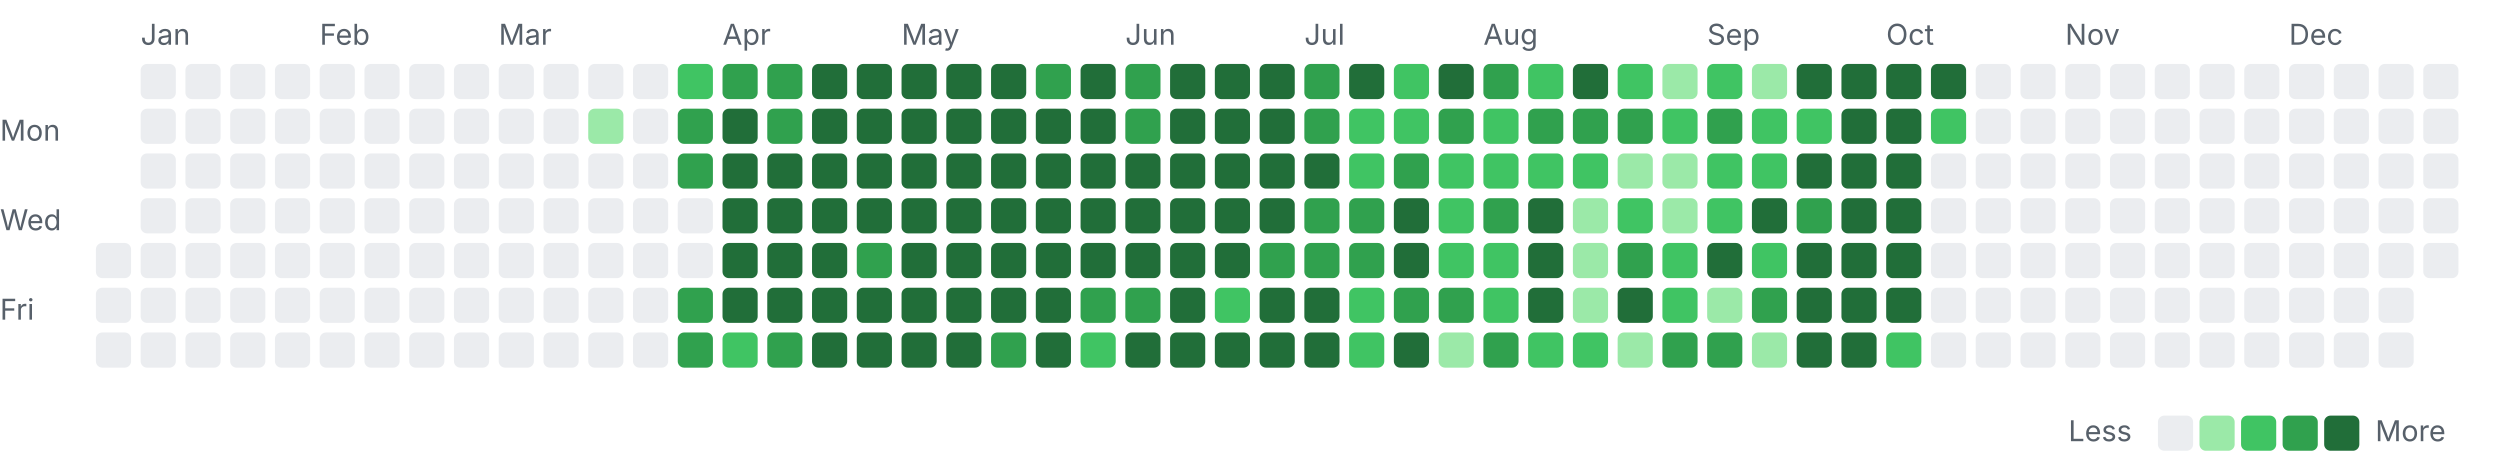
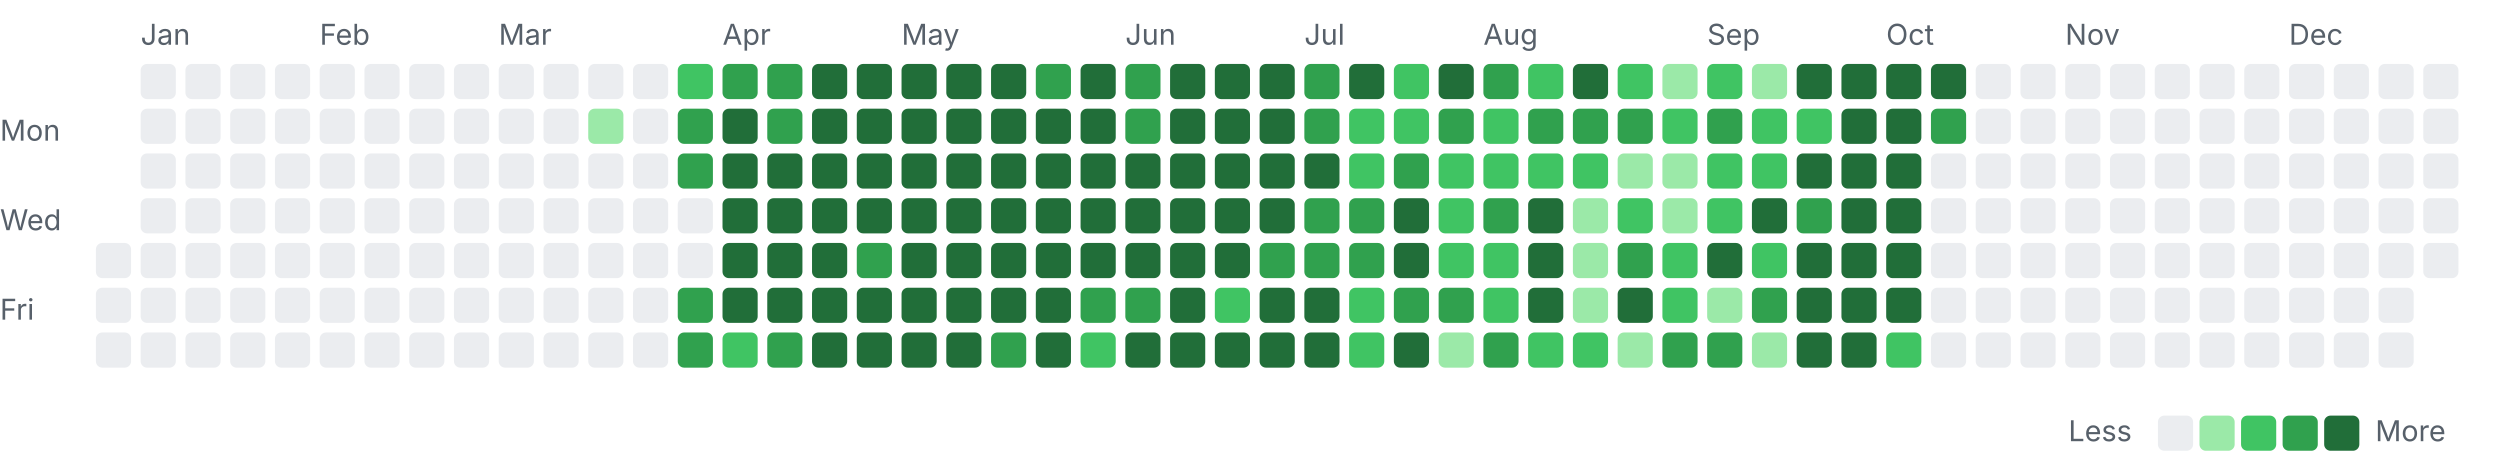
<svg xmlns="http://www.w3.org/2000/svg" width="782" height="142" viewBox="0 0 782 142">
  <style>.l0{fill:#ebedf0}.l1{fill:#9be9a8}.l2{fill:#40c463}.l3{fill:#30a14e}.l4{fill:#216e39} .lbl{fill:#57606a;font:9px -apple-system,Segoe UI,sans-serif}@media(prefers-color-scheme:dark){.l0{fill:#161b22}.l1{fill:#0e4429}.l2{fill:#006d32}.l3{fill:#26a641}.l4{fill:#39d353} .lbl{fill:#8b949e}}</style>
  <text class="lbl" x="44" y="14">Jan</text>
  <text class="lbl" x="100" y="14">Feb</text>
  <text class="lbl" x="156" y="14">Mar</text>
  <text class="lbl" x="226" y="14">Apr</text>
  <text class="lbl" x="282" y="14">May</text>
  <text class="lbl" x="352" y="14">Jun</text>
  <text class="lbl" x="408" y="14">Jul</text>
  <text class="lbl" x="464" y="14">Aug</text>
  <text class="lbl" x="534" y="14">Sep</text>
  <text class="lbl" x="590" y="14">Oct</text>
  <text class="lbl" x="646" y="14">Nov</text>
  <text class="lbl" x="716" y="14">Dec</text>
  <text class="lbl" x="0" y="44">Mon</text>
  <text class="lbl" x="0" y="72">Wed</text>
  <text class="lbl" x="0" y="100">Fri</text>
  <rect class="l0" x="30" y="76" width="11" height="11" rx="2" />
  <rect class="l0" x="30" y="90" width="11" height="11" rx="2" />
  <rect class="l0" x="30" y="104" width="11" height="11" rx="2" />
  <rect class="l0" x="44" y="20" width="11" height="11" rx="2" />
  <rect class="l0" x="44" y="34" width="11" height="11" rx="2" />
  <rect class="l0" x="44" y="48" width="11" height="11" rx="2" />
  <rect class="l0" x="44" y="62" width="11" height="11" rx="2" />
  <rect class="l0" x="44" y="76" width="11" height="11" rx="2" />
  <rect class="l0" x="44" y="90" width="11" height="11" rx="2" />
  <rect class="l0" x="44" y="104" width="11" height="11" rx="2" />
  <rect class="l0" x="58" y="20" width="11" height="11" rx="2" />
  <rect class="l0" x="58" y="34" width="11" height="11" rx="2" />
  <rect class="l0" x="58" y="48" width="11" height="11" rx="2" />
  <rect class="l0" x="58" y="62" width="11" height="11" rx="2" />
  <rect class="l0" x="58" y="76" width="11" height="11" rx="2" />
  <rect class="l0" x="58" y="90" width="11" height="11" rx="2" />
  <rect class="l0" x="58" y="104" width="11" height="11" rx="2" />
  <rect class="l0" x="72" y="20" width="11" height="11" rx="2" />
  <rect class="l0" x="72" y="34" width="11" height="11" rx="2" />
  <rect class="l0" x="72" y="48" width="11" height="11" rx="2" />
  <rect class="l0" x="72" y="62" width="11" height="11" rx="2" />
  <rect class="l0" x="72" y="76" width="11" height="11" rx="2" />
  <rect class="l0" x="72" y="90" width="11" height="11" rx="2" />
  <rect class="l0" x="72" y="104" width="11" height="11" rx="2" />
  <rect class="l0" x="86" y="20" width="11" height="11" rx="2" />
  <rect class="l0" x="86" y="34" width="11" height="11" rx="2" />
  <rect class="l0" x="86" y="48" width="11" height="11" rx="2" />
  <rect class="l0" x="86" y="62" width="11" height="11" rx="2" />
  <rect class="l0" x="86" y="76" width="11" height="11" rx="2" />
  <rect class="l0" x="86" y="90" width="11" height="11" rx="2" />
  <rect class="l0" x="86" y="104" width="11" height="11" rx="2" />
  <rect class="l0" x="100" y="20" width="11" height="11" rx="2" />
  <rect class="l0" x="100" y="34" width="11" height="11" rx="2" />
  <rect class="l0" x="100" y="48" width="11" height="11" rx="2" />
  <rect class="l0" x="100" y="62" width="11" height="11" rx="2" />
  <rect class="l0" x="100" y="76" width="11" height="11" rx="2" />
  <rect class="l0" x="100" y="90" width="11" height="11" rx="2" />
  <rect class="l0" x="100" y="104" width="11" height="11" rx="2" />
  <rect class="l0" x="114" y="20" width="11" height="11" rx="2" />
  <rect class="l0" x="114" y="34" width="11" height="11" rx="2" />
  <rect class="l0" x="114" y="48" width="11" height="11" rx="2" />
  <rect class="l0" x="114" y="62" width="11" height="11" rx="2" />
  <rect class="l0" x="114" y="76" width="11" height="11" rx="2" />
  <rect class="l0" x="114" y="90" width="11" height="11" rx="2" />
  <rect class="l0" x="114" y="104" width="11" height="11" rx="2" />
  <rect class="l0" x="128" y="20" width="11" height="11" rx="2" />
  <rect class="l0" x="128" y="34" width="11" height="11" rx="2" />
  <rect class="l0" x="128" y="48" width="11" height="11" rx="2" />
  <rect class="l0" x="128" y="62" width="11" height="11" rx="2" />
  <rect class="l0" x="128" y="76" width="11" height="11" rx="2" />
  <rect class="l0" x="128" y="90" width="11" height="11" rx="2" />
  <rect class="l0" x="128" y="104" width="11" height="11" rx="2" />
  <rect class="l0" x="142" y="20" width="11" height="11" rx="2" />
  <rect class="l0" x="142" y="34" width="11" height="11" rx="2" />
  <rect class="l0" x="142" y="48" width="11" height="11" rx="2" />
  <rect class="l0" x="142" y="62" width="11" height="11" rx="2" />
  <rect class="l0" x="142" y="76" width="11" height="11" rx="2" />
  <rect class="l0" x="142" y="90" width="11" height="11" rx="2" />
  <rect class="l0" x="142" y="104" width="11" height="11" rx="2" />
  <rect class="l0" x="156" y="20" width="11" height="11" rx="2" />
  <rect class="l0" x="156" y="34" width="11" height="11" rx="2" />
  <rect class="l0" x="156" y="48" width="11" height="11" rx="2" />
  <rect class="l0" x="156" y="62" width="11" height="11" rx="2" />
  <rect class="l0" x="156" y="76" width="11" height="11" rx="2" />
  <rect class="l0" x="156" y="90" width="11" height="11" rx="2" />
  <rect class="l0" x="156" y="104" width="11" height="11" rx="2" />
  <rect class="l0" x="170" y="20" width="11" height="11" rx="2" />
  <rect class="l0" x="170" y="34" width="11" height="11" rx="2" />
  <rect class="l0" x="170" y="48" width="11" height="11" rx="2" />
  <rect class="l0" x="170" y="62" width="11" height="11" rx="2" />
  <rect class="l0" x="170" y="76" width="11" height="11" rx="2" />
  <rect class="l0" x="170" y="90" width="11" height="11" rx="2" />
  <rect class="l0" x="170" y="104" width="11" height="11" rx="2" />
  <rect class="l0" x="184" y="20" width="11" height="11" rx="2" />
  <rect class="l1" x="184" y="34" width="11" height="11" rx="2" />
  <rect class="l0" x="184" y="48" width="11" height="11" rx="2" />
  <rect class="l0" x="184" y="62" width="11" height="11" rx="2" />
  <rect class="l0" x="184" y="76" width="11" height="11" rx="2" />
  <rect class="l0" x="184" y="90" width="11" height="11" rx="2" />
  <rect class="l0" x="184" y="104" width="11" height="11" rx="2" />
  <rect class="l0" x="198" y="20" width="11" height="11" rx="2" />
  <rect class="l0" x="198" y="34" width="11" height="11" rx="2" />
  <rect class="l0" x="198" y="48" width="11" height="11" rx="2" />
  <rect class="l0" x="198" y="62" width="11" height="11" rx="2" />
  <rect class="l0" x="198" y="76" width="11" height="11" rx="2" />
  <rect class="l0" x="198" y="90" width="11" height="11" rx="2" />
  <rect class="l0" x="198" y="104" width="11" height="11" rx="2" />
  <rect class="l2" x="212" y="20" width="11" height="11" rx="2" />
  <rect class="l3" x="212" y="34" width="11" height="11" rx="2" />
  <rect class="l3" x="212" y="48" width="11" height="11" rx="2" />
  <rect class="l0" x="212" y="62" width="11" height="11" rx="2" />
  <rect class="l0" x="212" y="76" width="11" height="11" rx="2" />
  <rect class="l3" x="212" y="90" width="11" height="11" rx="2" />
  <rect class="l3" x="212" y="104" width="11" height="11" rx="2" />
  <rect class="l3" x="226" y="20" width="11" height="11" rx="2" />
  <rect class="l4" x="226" y="34" width="11" height="11" rx="2" />
  <rect class="l4" x="226" y="48" width="11" height="11" rx="2" />
  <rect class="l4" x="226" y="62" width="11" height="11" rx="2" />
  <rect class="l4" x="226" y="76" width="11" height="11" rx="2" />
  <rect class="l4" x="226" y="90" width="11" height="11" rx="2" />
  <rect class="l2" x="226" y="104" width="11" height="11" rx="2" />
  <rect class="l3" x="240" y="20" width="11" height="11" rx="2" />
  <rect class="l3" x="240" y="34" width="11" height="11" rx="2" />
  <rect class="l4" x="240" y="48" width="11" height="11" rx="2" />
  <rect class="l4" x="240" y="62" width="11" height="11" rx="2" />
  <rect class="l4" x="240" y="76" width="11" height="11" rx="2" />
  <rect class="l4" x="240" y="90" width="11" height="11" rx="2" />
  <rect class="l3" x="240" y="104" width="11" height="11" rx="2" />
  <rect class="l4" x="254" y="20" width="11" height="11" rx="2" />
  <rect class="l4" x="254" y="34" width="11" height="11" rx="2" />
  <rect class="l4" x="254" y="48" width="11" height="11" rx="2" />
  <rect class="l4" x="254" y="62" width="11" height="11" rx="2" />
  <rect class="l4" x="254" y="76" width="11" height="11" rx="2" />
  <rect class="l4" x="254" y="90" width="11" height="11" rx="2" />
  <rect class="l4" x="254" y="104" width="11" height="11" rx="2" />
  <rect class="l4" x="268" y="20" width="11" height="11" rx="2" />
  <rect class="l4" x="268" y="34" width="11" height="11" rx="2" />
  <rect class="l4" x="268" y="48" width="11" height="11" rx="2" />
  <rect class="l4" x="268" y="62" width="11" height="11" rx="2" />
  <rect class="l3" x="268" y="76" width="11" height="11" rx="2" />
  <rect class="l4" x="268" y="90" width="11" height="11" rx="2" />
  <rect class="l4" x="268" y="104" width="11" height="11" rx="2" />
  <rect class="l4" x="282" y="20" width="11" height="11" rx="2" />
  <rect class="l4" x="282" y="34" width="11" height="11" rx="2" />
  <rect class="l4" x="282" y="48" width="11" height="11" rx="2" />
  <rect class="l4" x="282" y="62" width="11" height="11" rx="2" />
  <rect class="l4" x="282" y="76" width="11" height="11" rx="2" />
  <rect class="l4" x="282" y="90" width="11" height="11" rx="2" />
  <rect class="l4" x="282" y="104" width="11" height="11" rx="2" />
  <rect class="l4" x="296" y="20" width="11" height="11" rx="2" />
  <rect class="l4" x="296" y="34" width="11" height="11" rx="2" />
  <rect class="l4" x="296" y="48" width="11" height="11" rx="2" />
  <rect class="l4" x="296" y="62" width="11" height="11" rx="2" />
  <rect class="l4" x="296" y="76" width="11" height="11" rx="2" />
  <rect class="l4" x="296" y="90" width="11" height="11" rx="2" />
  <rect class="l4" x="296" y="104" width="11" height="11" rx="2" />
  <rect class="l4" x="310" y="20" width="11" height="11" rx="2" />
  <rect class="l4" x="310" y="34" width="11" height="11" rx="2" />
  <rect class="l4" x="310" y="48" width="11" height="11" rx="2" />
  <rect class="l4" x="310" y="62" width="11" height="11" rx="2" />
  <rect class="l4" x="310" y="76" width="11" height="11" rx="2" />
  <rect class="l4" x="310" y="90" width="11" height="11" rx="2" />
  <rect class="l3" x="310" y="104" width="11" height="11" rx="2" />
  <rect class="l3" x="324" y="20" width="11" height="11" rx="2" />
  <rect class="l4" x="324" y="34" width="11" height="11" rx="2" />
  <rect class="l4" x="324" y="48" width="11" height="11" rx="2" />
  <rect class="l4" x="324" y="62" width="11" height="11" rx="2" />
  <rect class="l4" x="324" y="76" width="11" height="11" rx="2" />
  <rect class="l4" x="324" y="90" width="11" height="11" rx="2" />
  <rect class="l4" x="324" y="104" width="11" height="11" rx="2" />
  <rect class="l4" x="338" y="20" width="11" height="11" rx="2" />
  <rect class="l4" x="338" y="34" width="11" height="11" rx="2" />
  <rect class="l4" x="338" y="48" width="11" height="11" rx="2" />
  <rect class="l4" x="338" y="62" width="11" height="11" rx="2" />
  <rect class="l4" x="338" y="76" width="11" height="11" rx="2" />
  <rect class="l3" x="338" y="90" width="11" height="11" rx="2" />
  <rect class="l2" x="338" y="104" width="11" height="11" rx="2" />
  <rect class="l3" x="352" y="20" width="11" height="11" rx="2" />
  <rect class="l3" x="352" y="34" width="11" height="11" rx="2" />
  <rect class="l4" x="352" y="48" width="11" height="11" rx="2" />
  <rect class="l4" x="352" y="62" width="11" height="11" rx="2" />
  <rect class="l4" x="352" y="76" width="11" height="11" rx="2" />
  <rect class="l3" x="352" y="90" width="11" height="11" rx="2" />
  <rect class="l4" x="352" y="104" width="11" height="11" rx="2" />
  <rect class="l4" x="366" y="20" width="11" height="11" rx="2" />
  <rect class="l4" x="366" y="34" width="11" height="11" rx="2" />
  <rect class="l4" x="366" y="48" width="11" height="11" rx="2" />
  <rect class="l4" x="366" y="62" width="11" height="11" rx="2" />
  <rect class="l4" x="366" y="76" width="11" height="11" rx="2" />
  <rect class="l4" x="366" y="90" width="11" height="11" rx="2" />
  <rect class="l4" x="366" y="104" width="11" height="11" rx="2" />
  <rect class="l4" x="380" y="20" width="11" height="11" rx="2" />
  <rect class="l4" x="380" y="34" width="11" height="11" rx="2" />
  <rect class="l4" x="380" y="48" width="11" height="11" rx="2" />
  <rect class="l4" x="380" y="62" width="11" height="11" rx="2" />
  <rect class="l4" x="380" y="76" width="11" height="11" rx="2" />
  <rect class="l2" x="380" y="90" width="11" height="11" rx="2" />
  <rect class="l4" x="380" y="104" width="11" height="11" rx="2" />
  <rect class="l4" x="394" y="20" width="11" height="11" rx="2" />
  <rect class="l4" x="394" y="34" width="11" height="11" rx="2" />
  <rect class="l4" x="394" y="48" width="11" height="11" rx="2" />
  <rect class="l4" x="394" y="62" width="11" height="11" rx="2" />
  <rect class="l3" x="394" y="76" width="11" height="11" rx="2" />
  <rect class="l4" x="394" y="90" width="11" height="11" rx="2" />
  <rect class="l4" x="394" y="104" width="11" height="11" rx="2" />
  <rect class="l3" x="408" y="20" width="11" height="11" rx="2" />
  <rect class="l3" x="408" y="34" width="11" height="11" rx="2" />
  <rect class="l4" x="408" y="48" width="11" height="11" rx="2" />
  <rect class="l3" x="408" y="62" width="11" height="11" rx="2" />
  <rect class="l3" x="408" y="76" width="11" height="11" rx="2" />
  <rect class="l4" x="408" y="90" width="11" height="11" rx="2" />
  <rect class="l4" x="408" y="104" width="11" height="11" rx="2" />
  <rect class="l4" x="422" y="20" width="11" height="11" rx="2" />
  <rect class="l2" x="422" y="34" width="11" height="11" rx="2" />
  <rect class="l2" x="422" y="48" width="11" height="11" rx="2" />
  <rect class="l3" x="422" y="62" width="11" height="11" rx="2" />
  <rect class="l3" x="422" y="76" width="11" height="11" rx="2" />
  <rect class="l2" x="422" y="90" width="11" height="11" rx="2" />
  <rect class="l2" x="422" y="104" width="11" height="11" rx="2" />
  <rect class="l2" x="436" y="20" width="11" height="11" rx="2" />
  <rect class="l2" x="436" y="34" width="11" height="11" rx="2" />
  <rect class="l3" x="436" y="48" width="11" height="11" rx="2" />
  <rect class="l4" x="436" y="62" width="11" height="11" rx="2" />
  <rect class="l4" x="436" y="76" width="11" height="11" rx="2" />
  <rect class="l3" x="436" y="90" width="11" height="11" rx="2" />
  <rect class="l4" x="436" y="104" width="11" height="11" rx="2" />
  <rect class="l4" x="450" y="20" width="11" height="11" rx="2" />
  <rect class="l3" x="450" y="34" width="11" height="11" rx="2" />
  <rect class="l2" x="450" y="48" width="11" height="11" rx="2" />
  <rect class="l2" x="450" y="62" width="11" height="11" rx="2" />
  <rect class="l2" x="450" y="76" width="11" height="11" rx="2" />
  <rect class="l3" x="450" y="90" width="11" height="11" rx="2" />
  <rect class="l1" x="450" y="104" width="11" height="11" rx="2" />
  <rect class="l3" x="464" y="20" width="11" height="11" rx="2" />
  <rect class="l2" x="464" y="34" width="11" height="11" rx="2" />
  <rect class="l2" x="464" y="48" width="11" height="11" rx="2" />
  <rect class="l3" x="464" y="62" width="11" height="11" rx="2" />
  <rect class="l2" x="464" y="76" width="11" height="11" rx="2" />
  <rect class="l2" x="464" y="90" width="11" height="11" rx="2" />
  <rect class="l3" x="464" y="104" width="11" height="11" rx="2" />
  <rect class="l2" x="478" y="20" width="11" height="11" rx="2" />
  <rect class="l3" x="478" y="34" width="11" height="11" rx="2" />
  <rect class="l2" x="478" y="48" width="11" height="11" rx="2" />
  <rect class="l4" x="478" y="62" width="11" height="11" rx="2" />
  <rect class="l4" x="478" y="76" width="11" height="11" rx="2" />
  <rect class="l4" x="478" y="90" width="11" height="11" rx="2" />
  <rect class="l2" x="478" y="104" width="11" height="11" rx="2" />
  <rect class="l4" x="492" y="20" width="11" height="11" rx="2" />
  <rect class="l3" x="492" y="34" width="11" height="11" rx="2" />
  <rect class="l2" x="492" y="48" width="11" height="11" rx="2" />
  <rect class="l1" x="492" y="62" width="11" height="11" rx="2" />
  <rect class="l1" x="492" y="76" width="11" height="11" rx="2" />
  <rect class="l1" x="492" y="90" width="11" height="11" rx="2" />
  <rect class="l2" x="492" y="104" width="11" height="11" rx="2" />
  <rect class="l2" x="506" y="20" width="11" height="11" rx="2" />
  <rect class="l3" x="506" y="34" width="11" height="11" rx="2" />
  <rect class="l1" x="506" y="48" width="11" height="11" rx="2" />
  <rect class="l2" x="506" y="62" width="11" height="11" rx="2" />
  <rect class="l3" x="506" y="76" width="11" height="11" rx="2" />
  <rect class="l4" x="506" y="90" width="11" height="11" rx="2" />
  <rect class="l1" x="506" y="104" width="11" height="11" rx="2" />
  <rect class="l1" x="520" y="20" width="11" height="11" rx="2" />
  <rect class="l2" x="520" y="34" width="11" height="11" rx="2" />
  <rect class="l1" x="520" y="48" width="11" height="11" rx="2" />
  <rect class="l1" x="520" y="62" width="11" height="11" rx="2" />
  <rect class="l2" x="520" y="76" width="11" height="11" rx="2" />
  <rect class="l2" x="520" y="90" width="11" height="11" rx="2" />
  <rect class="l3" x="520" y="104" width="11" height="11" rx="2" />
  <rect class="l2" x="534" y="20" width="11" height="11" rx="2" />
  <rect class="l3" x="534" y="34" width="11" height="11" rx="2" />
  <rect class="l2" x="534" y="48" width="11" height="11" rx="2" />
  <rect class="l2" x="534" y="62" width="11" height="11" rx="2" />
  <rect class="l4" x="534" y="76" width="11" height="11" rx="2" />
  <rect class="l1" x="534" y="90" width="11" height="11" rx="2" />
  <rect class="l3" x="534" y="104" width="11" height="11" rx="2" />
  <rect class="l1" x="548" y="20" width="11" height="11" rx="2" />
  <rect class="l2" x="548" y="34" width="11" height="11" rx="2" />
  <rect class="l2" x="548" y="48" width="11" height="11" rx="2" />
  <rect class="l4" x="548" y="62" width="11" height="11" rx="2" />
  <rect class="l2" x="548" y="76" width="11" height="11" rx="2" />
  <rect class="l3" x="548" y="90" width="11" height="11" rx="2" />
  <rect class="l1" x="548" y="104" width="11" height="11" rx="2" />
  <rect class="l4" x="562" y="20" width="11" height="11" rx="2" />
  <rect class="l2" x="562" y="34" width="11" height="11" rx="2" />
  <rect class="l4" x="562" y="48" width="11" height="11" rx="2" />
  <rect class="l3" x="562" y="62" width="11" height="11" rx="2" />
  <rect class="l4" x="562" y="76" width="11" height="11" rx="2" />
  <rect class="l4" x="562" y="90" width="11" height="11" rx="2" />
  <rect class="l4" x="562" y="104" width="11" height="11" rx="2" />
  <rect class="l4" x="576" y="20" width="11" height="11" rx="2" />
  <rect class="l4" x="576" y="34" width="11" height="11" rx="2" />
  <rect class="l4" x="576" y="48" width="11" height="11" rx="2" />
  <rect class="l4" x="576" y="62" width="11" height="11" rx="2" />
  <rect class="l4" x="576" y="76" width="11" height="11" rx="2" />
  <rect class="l4" x="576" y="90" width="11" height="11" rx="2" />
  <rect class="l4" x="576" y="104" width="11" height="11" rx="2" />
  <rect class="l4" x="590" y="20" width="11" height="11" rx="2" />
  <rect class="l4" x="590" y="34" width="11" height="11" rx="2" />
  <rect class="l4" x="590" y="48" width="11" height="11" rx="2" />
  <rect class="l4" x="590" y="62" width="11" height="11" rx="2" />
  <rect class="l4" x="590" y="76" width="11" height="11" rx="2" />
  <rect class="l4" x="590" y="90" width="11" height="11" rx="2" />
  <rect class="l2" x="590" y="104" width="11" height="11" rx="2" />
  <rect class="l4" x="604" y="20" width="11" height="11" rx="2" />
-   <rect class="l2" x="604" y="34" width="11" height="11" rx="2" />
+   <rect class="l3" x="604" y="34" width="11" height="11" rx="2" />
  <rect class="l0" x="604" y="48" width="11" height="11" rx="2" />
  <rect class="l0" x="604" y="62" width="11" height="11" rx="2" />
  <rect class="l0" x="604" y="76" width="11" height="11" rx="2" />
  <rect class="l0" x="604" y="90" width="11" height="11" rx="2" />
  <rect class="l0" x="604" y="104" width="11" height="11" rx="2" />
  <rect class="l0" x="618" y="20" width="11" height="11" rx="2" />
  <rect class="l0" x="618" y="34" width="11" height="11" rx="2" />
  <rect class="l0" x="618" y="48" width="11" height="11" rx="2" />
  <rect class="l0" x="618" y="62" width="11" height="11" rx="2" />
  <rect class="l0" x="618" y="76" width="11" height="11" rx="2" />
  <rect class="l0" x="618" y="90" width="11" height="11" rx="2" />
  <rect class="l0" x="618" y="104" width="11" height="11" rx="2" />
  <rect class="l0" x="632" y="20" width="11" height="11" rx="2" />
  <rect class="l0" x="632" y="34" width="11" height="11" rx="2" />
  <rect class="l0" x="632" y="48" width="11" height="11" rx="2" />
  <rect class="l0" x="632" y="62" width="11" height="11" rx="2" />
  <rect class="l0" x="632" y="76" width="11" height="11" rx="2" />
  <rect class="l0" x="632" y="90" width="11" height="11" rx="2" />
  <rect class="l0" x="632" y="104" width="11" height="11" rx="2" />
  <rect class="l0" x="646" y="20" width="11" height="11" rx="2" />
  <rect class="l0" x="646" y="34" width="11" height="11" rx="2" />
  <rect class="l0" x="646" y="48" width="11" height="11" rx="2" />
  <rect class="l0" x="646" y="62" width="11" height="11" rx="2" />
  <rect class="l0" x="646" y="76" width="11" height="11" rx="2" />
  <rect class="l0" x="646" y="90" width="11" height="11" rx="2" />
  <rect class="l0" x="646" y="104" width="11" height="11" rx="2" />
  <rect class="l0" x="660" y="20" width="11" height="11" rx="2" />
  <rect class="l0" x="660" y="34" width="11" height="11" rx="2" />
  <rect class="l0" x="660" y="48" width="11" height="11" rx="2" />
  <rect class="l0" x="660" y="62" width="11" height="11" rx="2" />
  <rect class="l0" x="660" y="76" width="11" height="11" rx="2" />
  <rect class="l0" x="660" y="90" width="11" height="11" rx="2" />
  <rect class="l0" x="660" y="104" width="11" height="11" rx="2" />
  <rect class="l0" x="674" y="20" width="11" height="11" rx="2" />
  <rect class="l0" x="674" y="34" width="11" height="11" rx="2" />
  <rect class="l0" x="674" y="48" width="11" height="11" rx="2" />
  <rect class="l0" x="674" y="62" width="11" height="11" rx="2" />
  <rect class="l0" x="674" y="76" width="11" height="11" rx="2" />
  <rect class="l0" x="674" y="90" width="11" height="11" rx="2" />
  <rect class="l0" x="674" y="104" width="11" height="11" rx="2" />
  <rect class="l0" x="688" y="20" width="11" height="11" rx="2" />
  <rect class="l0" x="688" y="34" width="11" height="11" rx="2" />
  <rect class="l0" x="688" y="48" width="11" height="11" rx="2" />
  <rect class="l0" x="688" y="62" width="11" height="11" rx="2" />
  <rect class="l0" x="688" y="76" width="11" height="11" rx="2" />
  <rect class="l0" x="688" y="90" width="11" height="11" rx="2" />
  <rect class="l0" x="688" y="104" width="11" height="11" rx="2" />
  <rect class="l0" x="702" y="20" width="11" height="11" rx="2" />
  <rect class="l0" x="702" y="34" width="11" height="11" rx="2" />
  <rect class="l0" x="702" y="48" width="11" height="11" rx="2" />
  <rect class="l0" x="702" y="62" width="11" height="11" rx="2" />
  <rect class="l0" x="702" y="76" width="11" height="11" rx="2" />
  <rect class="l0" x="702" y="90" width="11" height="11" rx="2" />
  <rect class="l0" x="702" y="104" width="11" height="11" rx="2" />
  <rect class="l0" x="716" y="20" width="11" height="11" rx="2" />
  <rect class="l0" x="716" y="34" width="11" height="11" rx="2" />
  <rect class="l0" x="716" y="48" width="11" height="11" rx="2" />
  <rect class="l0" x="716" y="62" width="11" height="11" rx="2" />
  <rect class="l0" x="716" y="76" width="11" height="11" rx="2" />
  <rect class="l0" x="716" y="90" width="11" height="11" rx="2" />
  <rect class="l0" x="716" y="104" width="11" height="11" rx="2" />
  <rect class="l0" x="730" y="20" width="11" height="11" rx="2" />
  <rect class="l0" x="730" y="34" width="11" height="11" rx="2" />
  <rect class="l0" x="730" y="48" width="11" height="11" rx="2" />
  <rect class="l0" x="730" y="62" width="11" height="11" rx="2" />
  <rect class="l0" x="730" y="76" width="11" height="11" rx="2" />
  <rect class="l0" x="730" y="90" width="11" height="11" rx="2" />
  <rect class="l0" x="730" y="104" width="11" height="11" rx="2" />
  <rect class="l0" x="744" y="20" width="11" height="11" rx="2" />
  <rect class="l0" x="744" y="34" width="11" height="11" rx="2" />
  <rect class="l0" x="744" y="48" width="11" height="11" rx="2" />
  <rect class="l0" x="744" y="62" width="11" height="11" rx="2" />
  <rect class="l0" x="744" y="76" width="11" height="11" rx="2" />
  <rect class="l0" x="744" y="90" width="11" height="11" rx="2" />
  <rect class="l0" x="744" y="104" width="11" height="11" rx="2" />
  <rect class="l0" x="758" y="20" width="11" height="11" rx="2" />
  <rect class="l0" x="758" y="34" width="11" height="11" rx="2" />
  <rect class="l0" x="758" y="48" width="11" height="11" rx="2" />
  <rect class="l0" x="758" y="62" width="11" height="11" rx="2" />
  <rect class="l0" x="758" y="76" width="11" height="11" rx="2" />
  <text class="lbl" x="647" y="138">Less</text>
  <rect class="l0" x="675" y="130" width="11" height="11" rx="2" />
  <rect class="l1" x="688" y="130" width="11" height="11" rx="2" />
  <rect class="l2" x="701" y="130" width="11" height="11" rx="2" />
  <rect class="l3" x="714" y="130" width="11" height="11" rx="2" />
  <rect class="l4" x="727" y="130" width="11" height="11" rx="2" />
  <text class="lbl" x="743" y="138">More</text>
</svg>
